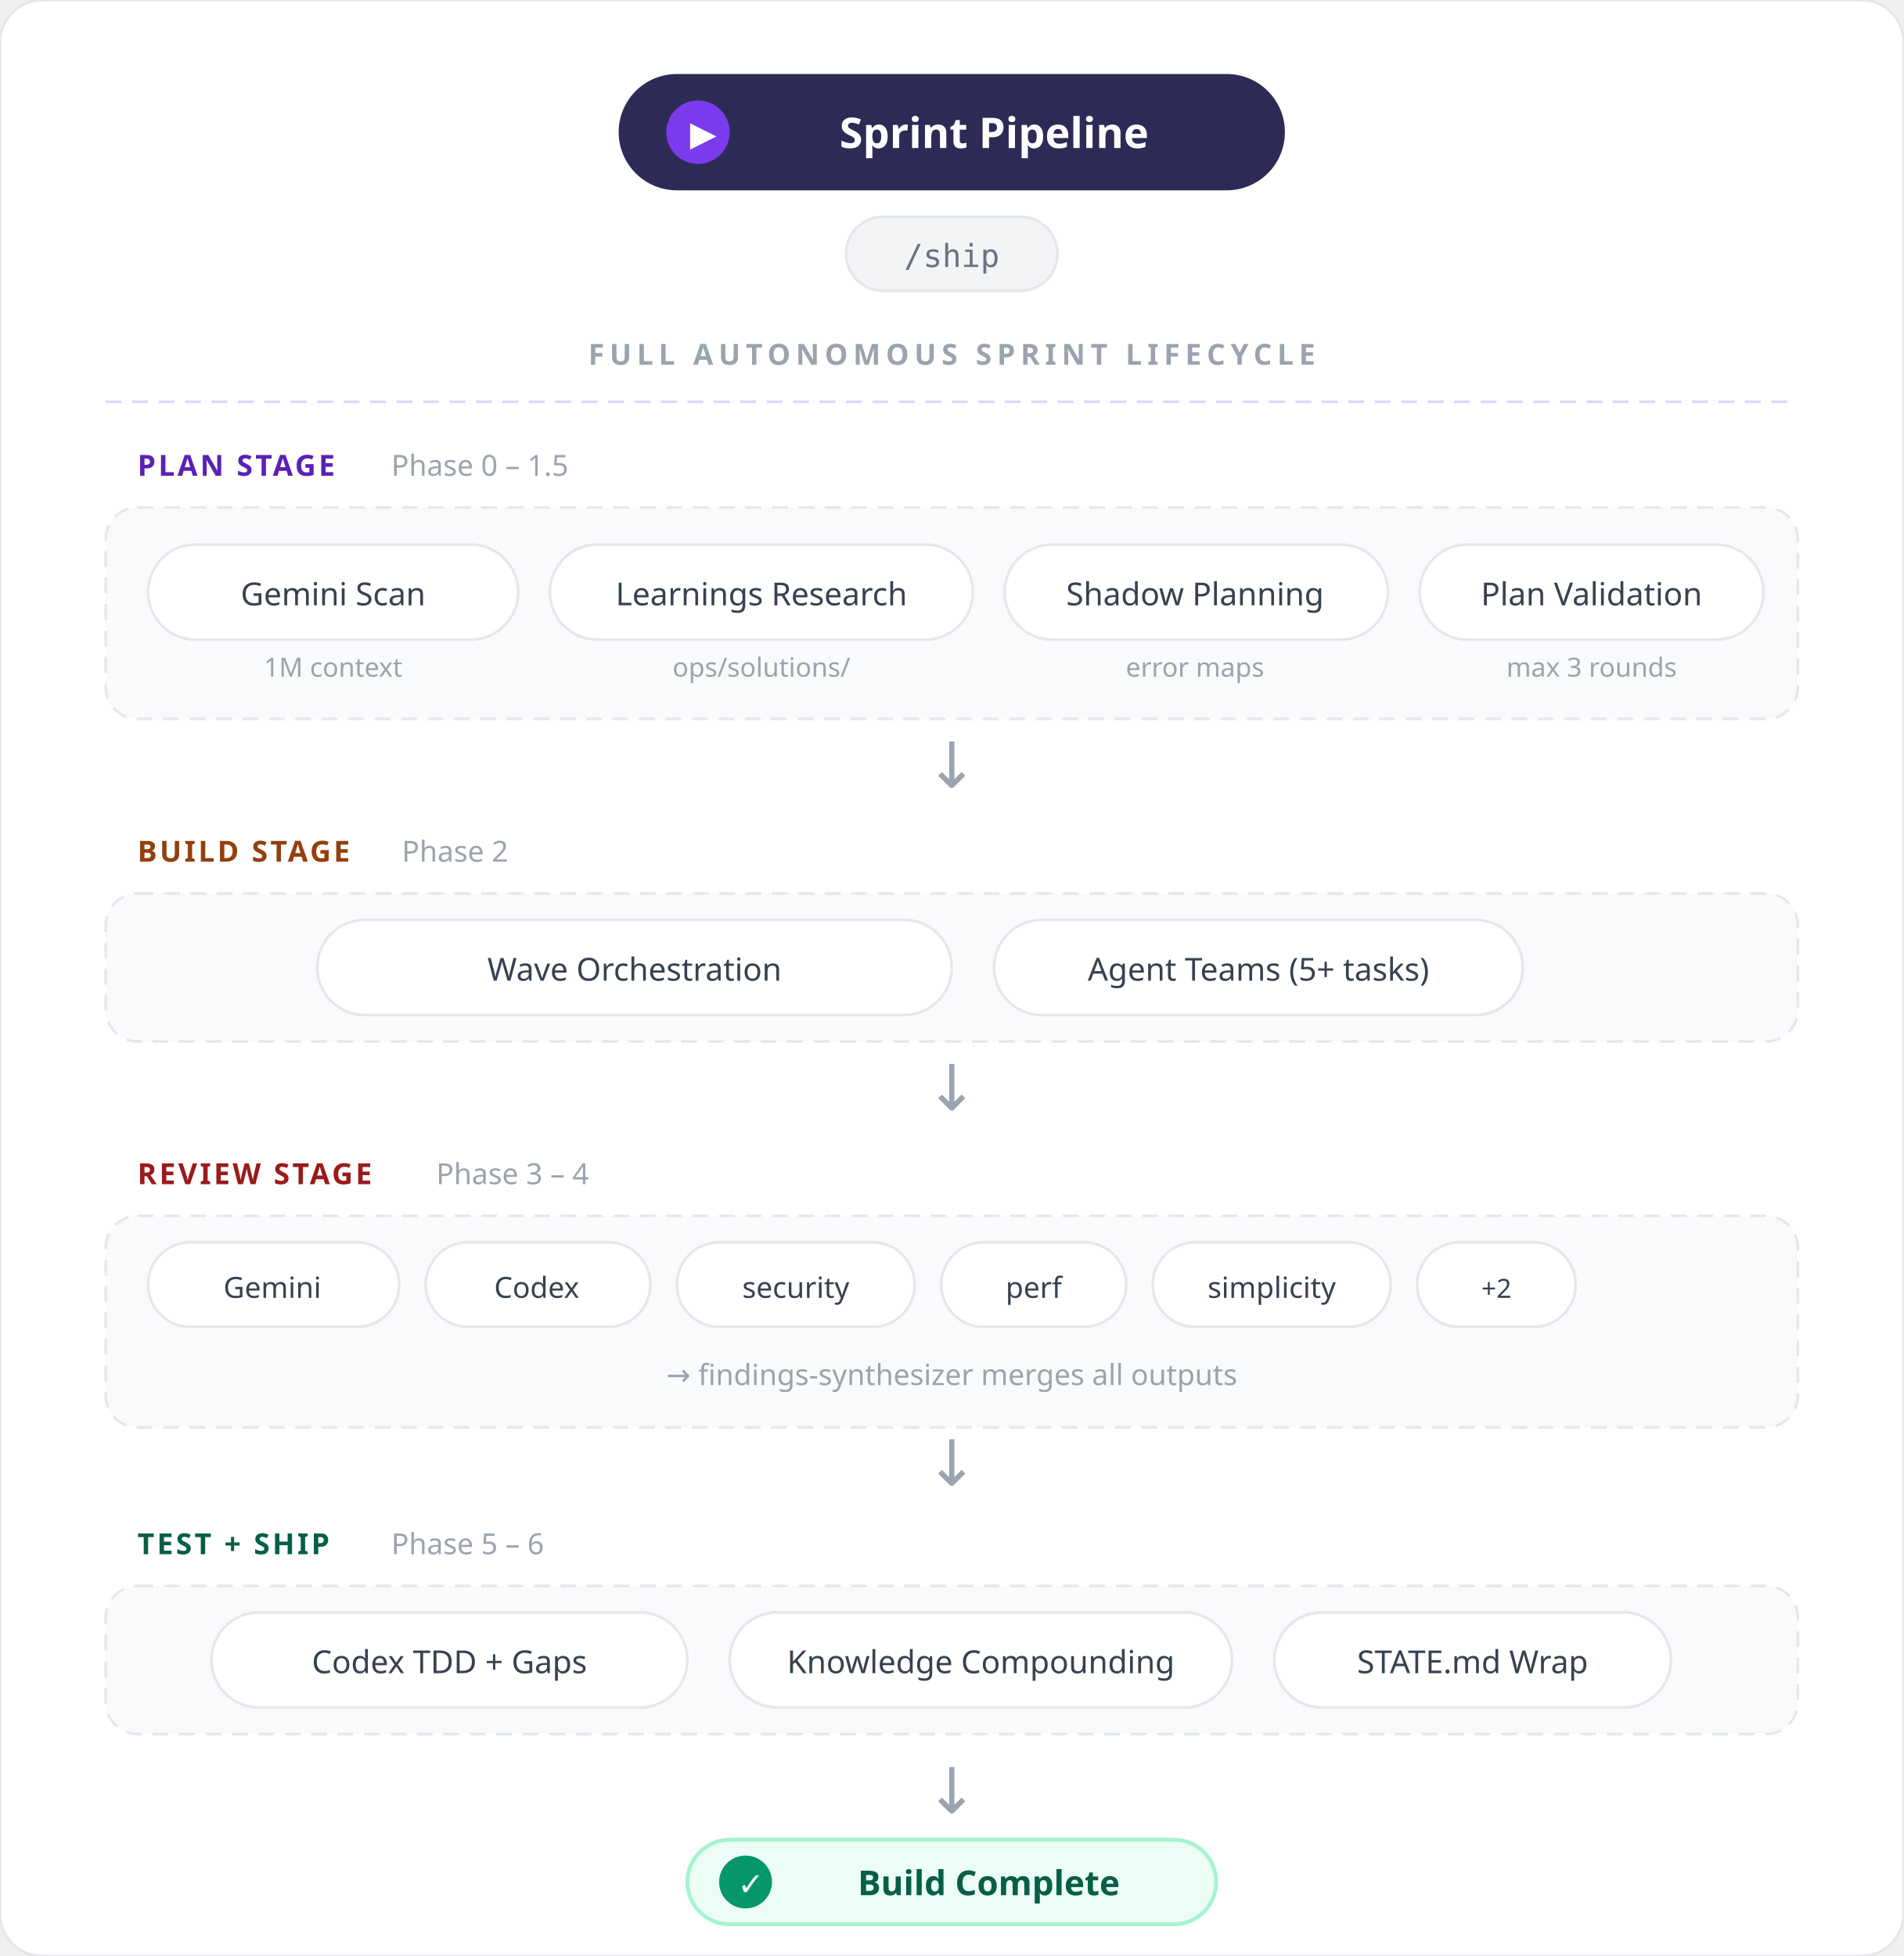
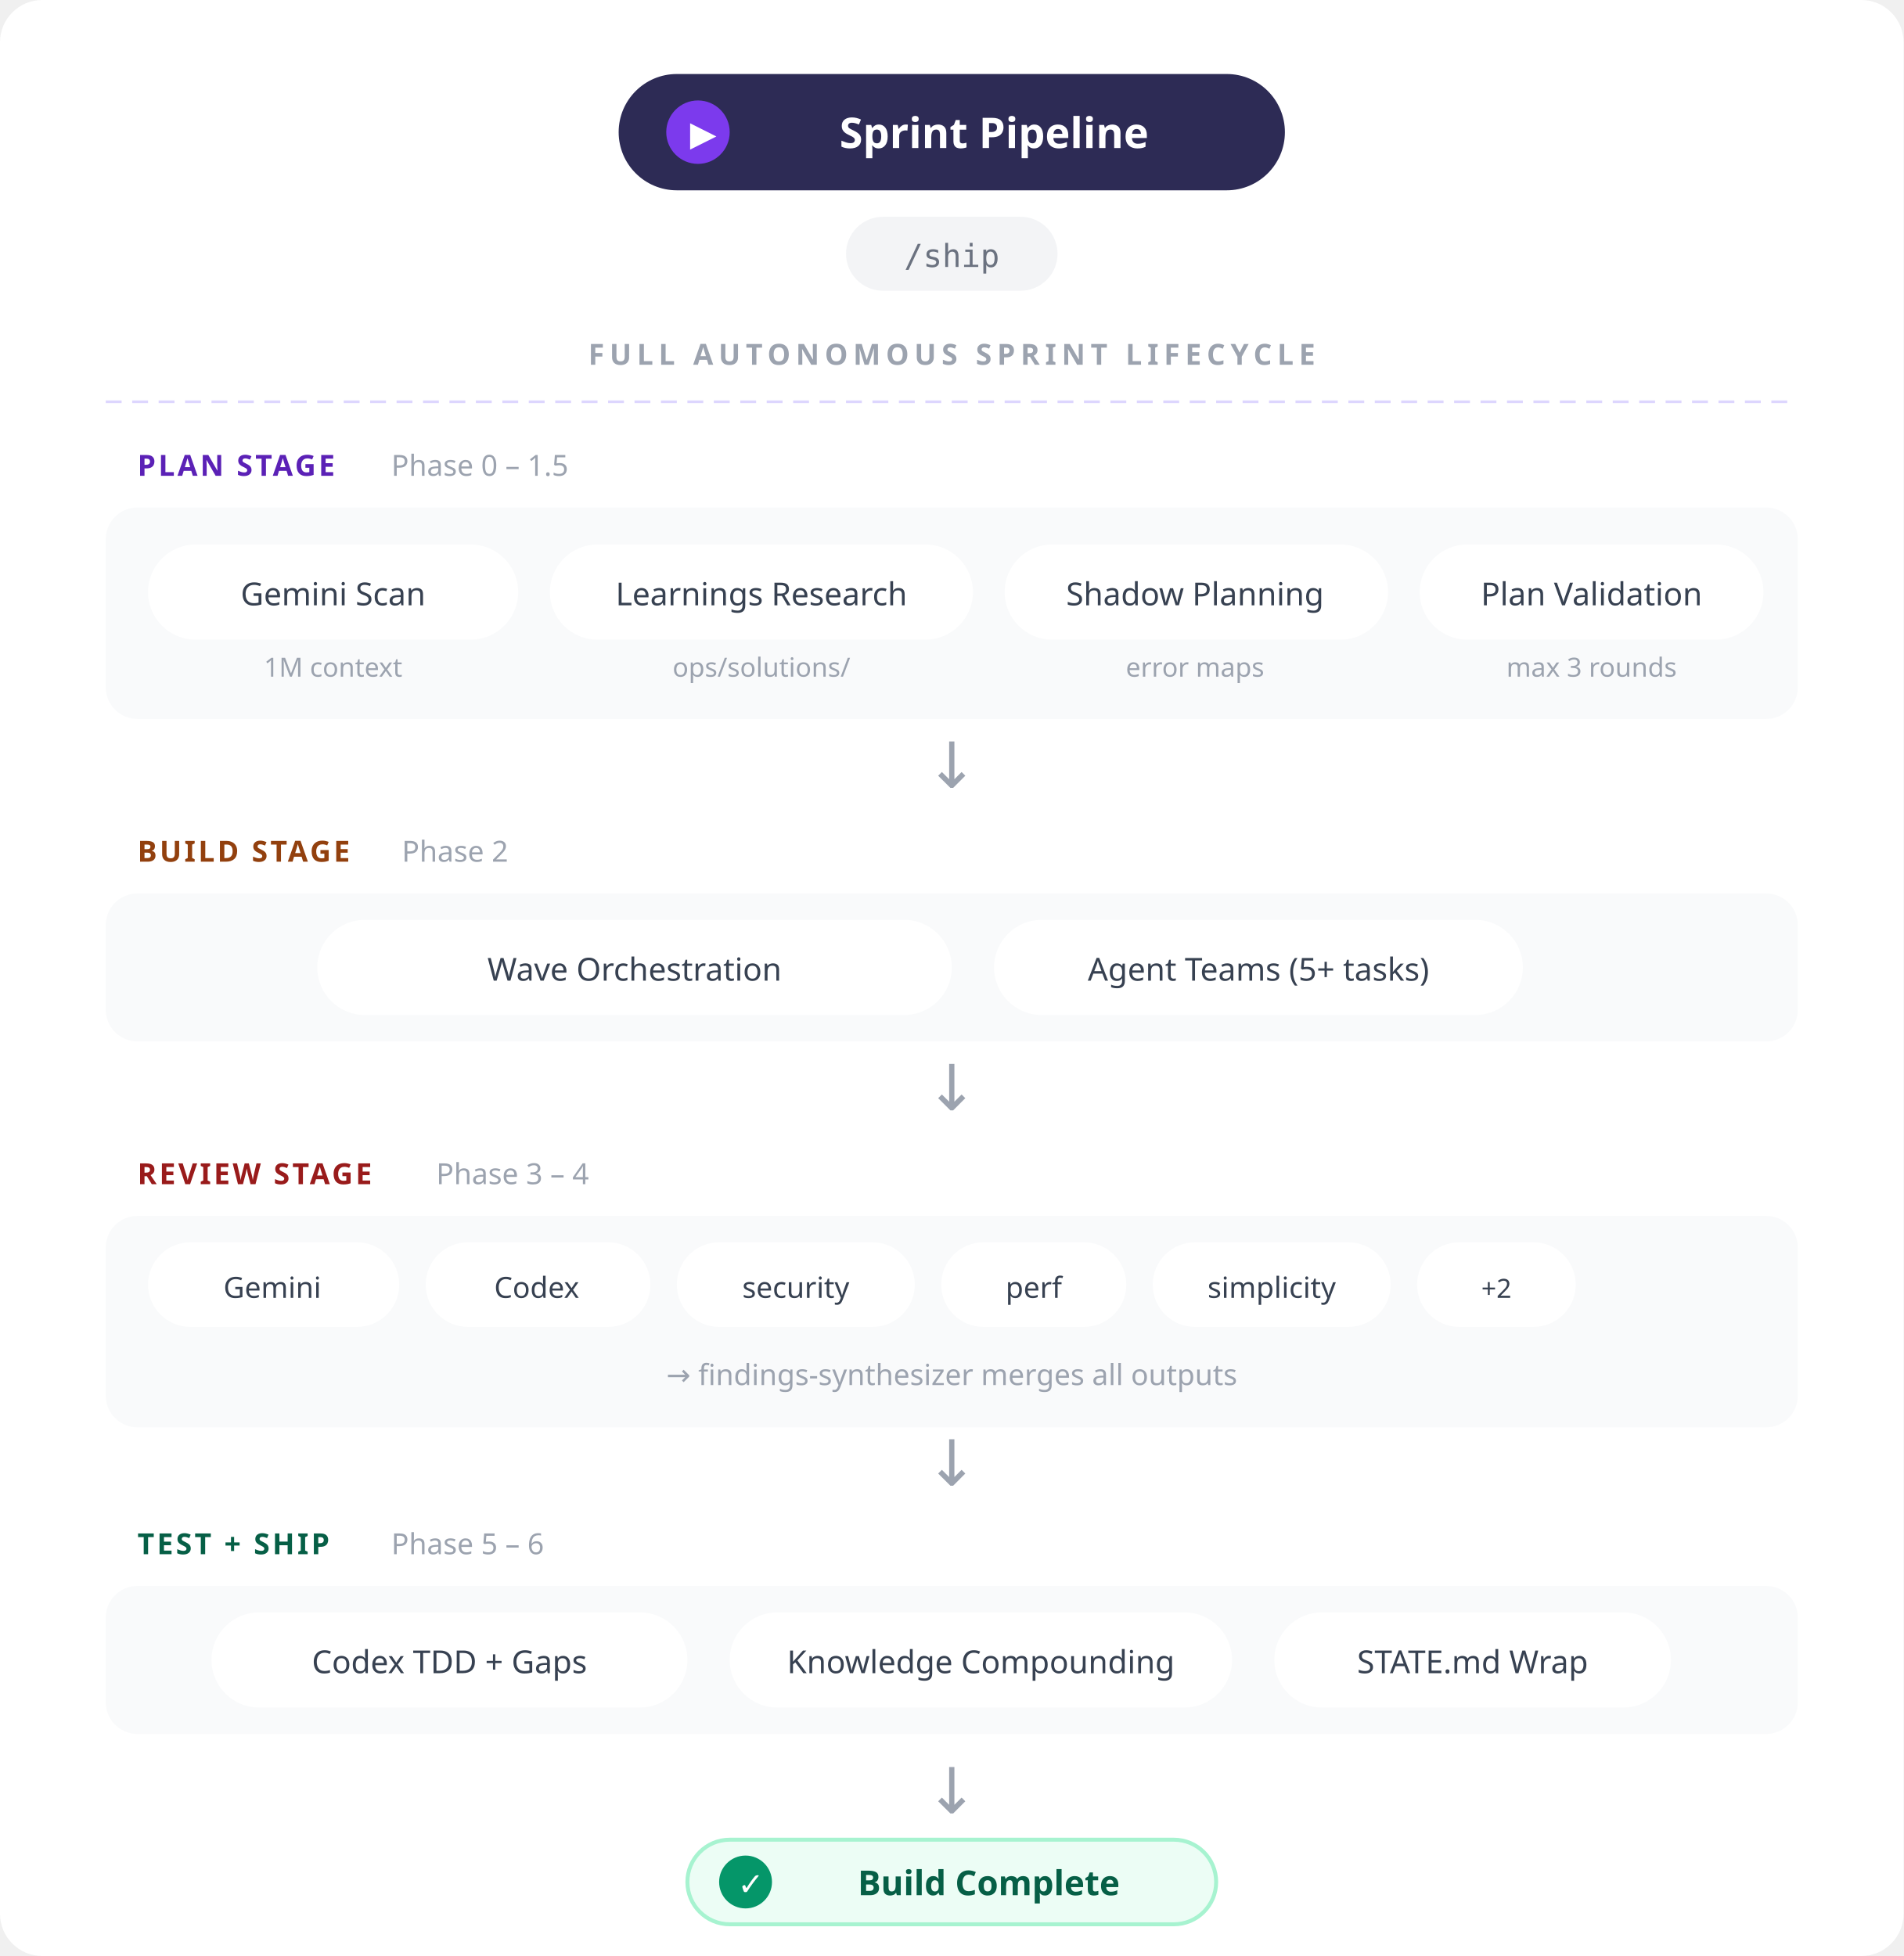
<svg xmlns="http://www.w3.org/2000/svg" viewBox="0 0 720 740">
-   <rect width="720" height="740" rx="16" fill="white" stroke="#E5E7EB" stroke-width="1" />
+   <rect width="720" height="740" rx="16" fill="white" />
  <rect x="234" y="28" width="252" height="44" rx="22" fill="#2D2B55" />
  <circle cx="264" cy="50" r="12" fill="#7C3AED" />
  <text x="266" y="55" text-anchor="middle" font-family="system-ui, sans-serif" font-size="13" font-weight="700" fill="white">▶</text>
  <text x="376" y="56" text-anchor="middle" font-family="system-ui, sans-serif" font-size="16" font-weight="700" fill="white">Sprint Pipeline</text>
-   <rect x="320" y="82" width="80" height="28" rx="14" fill="#F3F4F6" stroke="#E5E7EB" stroke-width="1" />
+   <rect x="320" y="82" width="80" height="28" rx="14" fill="#F3F4F6" />
  <text x="360" y="101" text-anchor="middle" font-family="'SF Mono', monospace" font-size="12" fill="#6B7280">/ship</text>
  <text x="360" y="138" text-anchor="middle" font-family="system-ui, sans-serif" font-size="11" font-weight="600" fill="#9CA3AF" letter-spacing="2">FULL AUTONOMOUS SPRINT LIFECYCLE</text>
  <line x1="40" y1="152" x2="680" y2="152" stroke="#DDD6FE" stroke-width="1" stroke-dasharray="6,4" />
  <text x="52" y="180" font-family="system-ui, sans-serif" font-size="11" font-weight="700" fill="#5B21B6" letter-spacing="1">PLAN STAGE</text>
  <text x="148" y="180" font-family="system-ui, sans-serif" font-size="11" fill="#9CA3AF">Phase 0 – 1.5</text>
-   <rect x="40" y="192" width="640" height="80" rx="12" fill="#F9FAFB" stroke="#E5E7EB" stroke-width="1" stroke-dasharray="6,4" />
-   <rect x="56" y="206" width="140" height="36" rx="18" fill="white" stroke="#E5E7EB" stroke-width="1" />
+   <rect x="40" y="192" width="640" height="80" rx="12" fill="#F9FAFB" stroke-dasharray="6,4" />
+   <rect x="56" y="206" width="140" height="36" rx="18" fill="white" />
  <text x="126" y="229" text-anchor="middle" font-family="system-ui, sans-serif" font-size="12" fill="#374151">Gemini Scan</text>
-   <rect x="208" y="206" width="160" height="36" rx="18" fill="white" stroke="#E5E7EB" stroke-width="1" />
+   <rect x="208" y="206" width="160" height="36" rx="18" fill="white" />
  <text x="288" y="229" text-anchor="middle" font-family="system-ui, sans-serif" font-size="12" fill="#374151">Learnings Research</text>
-   <rect x="380" y="206" width="145" height="36" rx="18" fill="white" stroke="#E5E7EB" stroke-width="1" />
+   <rect x="380" y="206" width="145" height="36" rx="18" fill="white" />
  <text x="452" y="229" text-anchor="middle" font-family="system-ui, sans-serif" font-size="12" fill="#374151">Shadow Planning</text>
-   <rect x="537" y="206" width="130" height="36" rx="18" fill="white" stroke="#E5E7EB" stroke-width="1" />
+   <rect x="537" y="206" width="130" height="36" rx="18" fill="white" />
  <text x="602" y="229" text-anchor="middle" font-family="system-ui, sans-serif" font-size="12" fill="#374151">Plan Validation</text>
  <text x="126" y="256" text-anchor="middle" font-family="system-ui, sans-serif" font-size="10" fill="#9CA3AF">1M context</text>
  <text x="288" y="256" text-anchor="middle" font-family="system-ui, sans-serif" font-size="10" fill="#9CA3AF">ops/solutions/</text>
  <text x="452" y="256" text-anchor="middle" font-family="system-ui, sans-serif" font-size="10" fill="#9CA3AF">error maps</text>
  <text x="602" y="256" text-anchor="middle" font-family="system-ui, sans-serif" font-size="10" fill="#9CA3AF">max 3 rounds</text>
  <text x="360" y="298" text-anchor="middle" font-family="system-ui, sans-serif" font-size="24" fill="#9CA3AF">↓</text>
  <text x="52" y="326" font-family="system-ui, sans-serif" font-size="11" font-weight="700" fill="#92400E" letter-spacing="1">BUILD STAGE</text>
  <text x="152" y="326" font-family="system-ui, sans-serif" font-size="11" fill="#9CA3AF">Phase 2</text>
-   <rect x="40" y="338" width="640" height="56" rx="12" fill="#F9FAFB" stroke="#E5E7EB" stroke-width="1" stroke-dasharray="6,4" />
-   <rect x="120" y="348" width="240" height="36" rx="18" fill="white" stroke="#E5E7EB" stroke-width="1" />
+   <rect x="40" y="338" width="640" height="56" rx="12" fill="#F9FAFB" stroke-dasharray="6,4" />
+   <rect x="120" y="348" width="240" height="36" rx="18" fill="white" />
  <text x="240" y="371" text-anchor="middle" font-family="system-ui, sans-serif" font-size="12" fill="#374151">Wave Orchestration</text>
-   <rect x="376" y="348" width="200" height="36" rx="18" fill="white" stroke="#E5E7EB" stroke-width="1" />
+   <rect x="376" y="348" width="200" height="36" rx="18" fill="white" />
  <text x="476" y="371" text-anchor="middle" font-family="system-ui, sans-serif" font-size="12" fill="#374151">Agent Teams (5+ tasks)</text>
  <text x="360" y="420" text-anchor="middle" font-family="system-ui, sans-serif" font-size="24" fill="#9CA3AF">↓</text>
  <text x="52" y="448" font-family="system-ui, sans-serif" font-size="11" font-weight="700" fill="#991B1B" letter-spacing="1">REVIEW STAGE</text>
  <text x="165" y="448" font-family="system-ui, sans-serif" font-size="11" fill="#9CA3AF">Phase 3 – 4</text>
-   <rect x="40" y="460" width="640" height="80" rx="12" fill="#F9FAFB" stroke="#E5E7EB" stroke-width="1" stroke-dasharray="6,4" />
-   <rect x="56" y="470" width="95" height="32" rx="16" fill="white" stroke="#E5E7EB" stroke-width="1" />
+   <rect x="40" y="460" width="640" height="80" rx="12" fill="#F9FAFB" stroke-dasharray="6,4" />
+   <rect x="56" y="470" width="95" height="32" rx="16" fill="white" />
  <text x="103" y="491" text-anchor="middle" font-family="system-ui, sans-serif" font-size="11" fill="#374151">Gemini</text>
-   <rect x="161" y="470" width="85" height="32" rx="16" fill="white" stroke="#E5E7EB" stroke-width="1" />
+   <rect x="161" y="470" width="85" height="32" rx="16" fill="white" />
  <text x="203" y="491" text-anchor="middle" font-family="system-ui, sans-serif" font-size="11" fill="#374151">Codex</text>
-   <rect x="256" y="470" width="90" height="32" rx="16" fill="white" stroke="#E5E7EB" stroke-width="1" />
+   <rect x="256" y="470" width="90" height="32" rx="16" fill="white" />
  <text x="301" y="491" text-anchor="middle" font-family="system-ui, sans-serif" font-size="11" fill="#374151">security</text>
-   <rect x="356" y="470" width="70" height="32" rx="16" fill="white" stroke="#E5E7EB" stroke-width="1" />
+   <rect x="356" y="470" width="70" height="32" rx="16" fill="white" />
  <text x="391" y="491" text-anchor="middle" font-family="system-ui, sans-serif" font-size="11" fill="#374151">perf</text>
-   <rect x="436" y="470" width="90" height="32" rx="16" fill="white" stroke="#E5E7EB" stroke-width="1" />
+   <rect x="436" y="470" width="90" height="32" rx="16" fill="white" />
  <text x="481" y="491" text-anchor="middle" font-family="system-ui, sans-serif" font-size="11" fill="#374151">simplicity</text>
-   <rect x="536" y="470" width="60" height="32" rx="16" fill="white" stroke="#E5E7EB" stroke-width="1" />
+   <rect x="536" y="470" width="60" height="32" rx="16" fill="white" />
  <text x="566" y="491" text-anchor="middle" font-family="system-ui, sans-serif" font-size="10" fill="#374151">+2</text>
  <text x="360" y="524" text-anchor="middle" font-family="system-ui, sans-serif" font-size="11" fill="#9CA3AF">→ findings-synthesizer merges all outputs</text>
  <text x="360" y="562" text-anchor="middle" font-family="system-ui, sans-serif" font-size="24" fill="#9CA3AF">↓</text>
  <text x="52" y="588" font-family="system-ui, sans-serif" font-size="11" font-weight="700" fill="#065F46" letter-spacing="1">TEST + SHIP</text>
  <text x="148" y="588" font-family="system-ui, sans-serif" font-size="11" fill="#9CA3AF">Phase 5 – 6</text>
-   <rect x="40" y="600" width="640" height="56" rx="12" fill="#F9FAFB" stroke="#E5E7EB" stroke-width="1" stroke-dasharray="6,4" />
-   <rect x="80" y="610" width="180" height="36" rx="18" fill="white" stroke="#E5E7EB" stroke-width="1" />
+   <rect x="40" y="600" width="640" height="56" rx="12" fill="#F9FAFB" stroke-dasharray="6,4" />
+   <rect x="80" y="610" width="180" height="36" rx="18" fill="white" />
  <text x="170" y="633" text-anchor="middle" font-family="system-ui, sans-serif" font-size="12" fill="#374151">Codex TDD + Gaps</text>
-   <rect x="276" y="610" width="190" height="36" rx="18" fill="white" stroke="#E5E7EB" stroke-width="1" />
+   <rect x="276" y="610" width="190" height="36" rx="18" fill="white" />
  <text x="371" y="633" text-anchor="middle" font-family="system-ui, sans-serif" font-size="12" fill="#374151">Knowledge Compounding</text>
-   <rect x="482" y="610" width="150" height="36" rx="18" fill="white" stroke="#E5E7EB" stroke-width="1" />
+   <rect x="482" y="610" width="150" height="36" rx="18" fill="white" />
  <text x="557" y="633" text-anchor="middle" font-family="system-ui, sans-serif" font-size="12" fill="#374151">STATE.md Wrap</text>
  <text x="360" y="686" text-anchor="middle" font-family="system-ui, sans-serif" font-size="24" fill="#9CA3AF">↓</text>
  <g transform="translate(260, 696)">
    <rect width="200" height="32" rx="16" fill="#ECFDF5" stroke="#A7F3D0" stroke-width="1.5" />
    <circle cx="22" cy="16" r="10" fill="#059669" />
    <text x="24" y="21" text-anchor="middle" font-family="system-ui, sans-serif" font-size="12" font-weight="700" fill="white">✓</text>
    <text x="114" y="21" text-anchor="middle" font-family="system-ui, sans-serif" font-size="13" font-weight="700" fill="#065F46">Build Complete</text>
  </g>
</svg>
